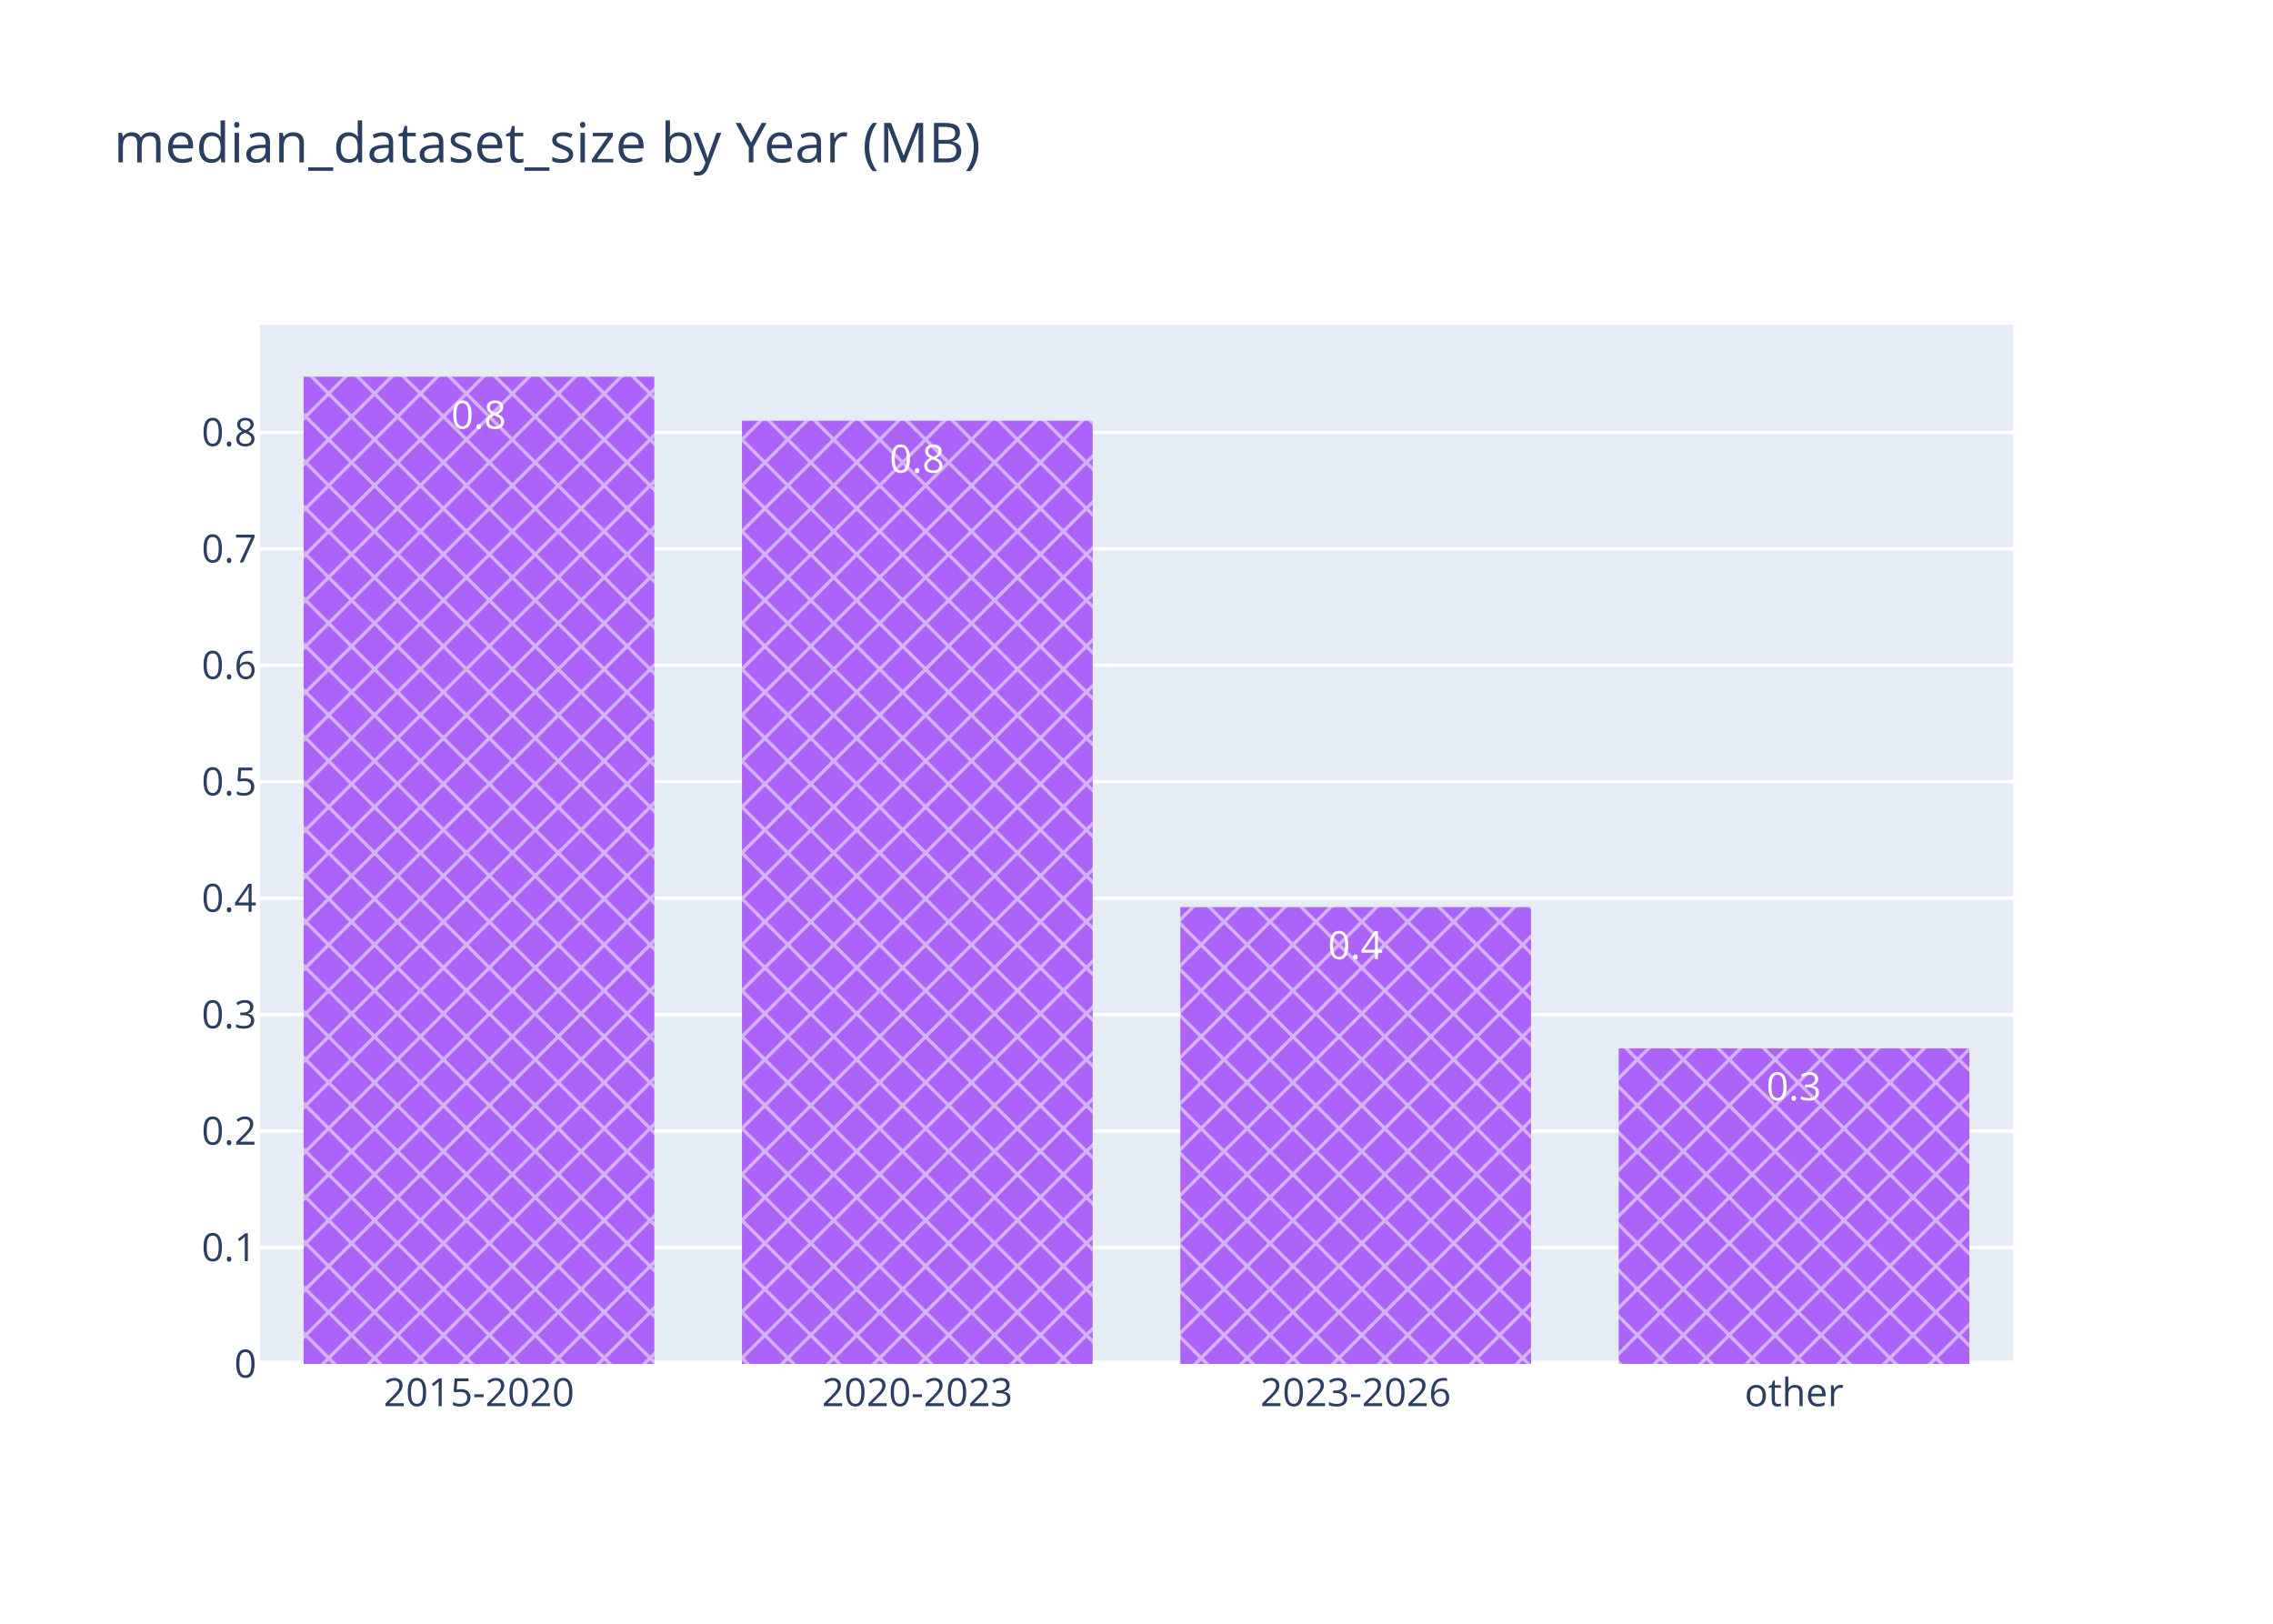
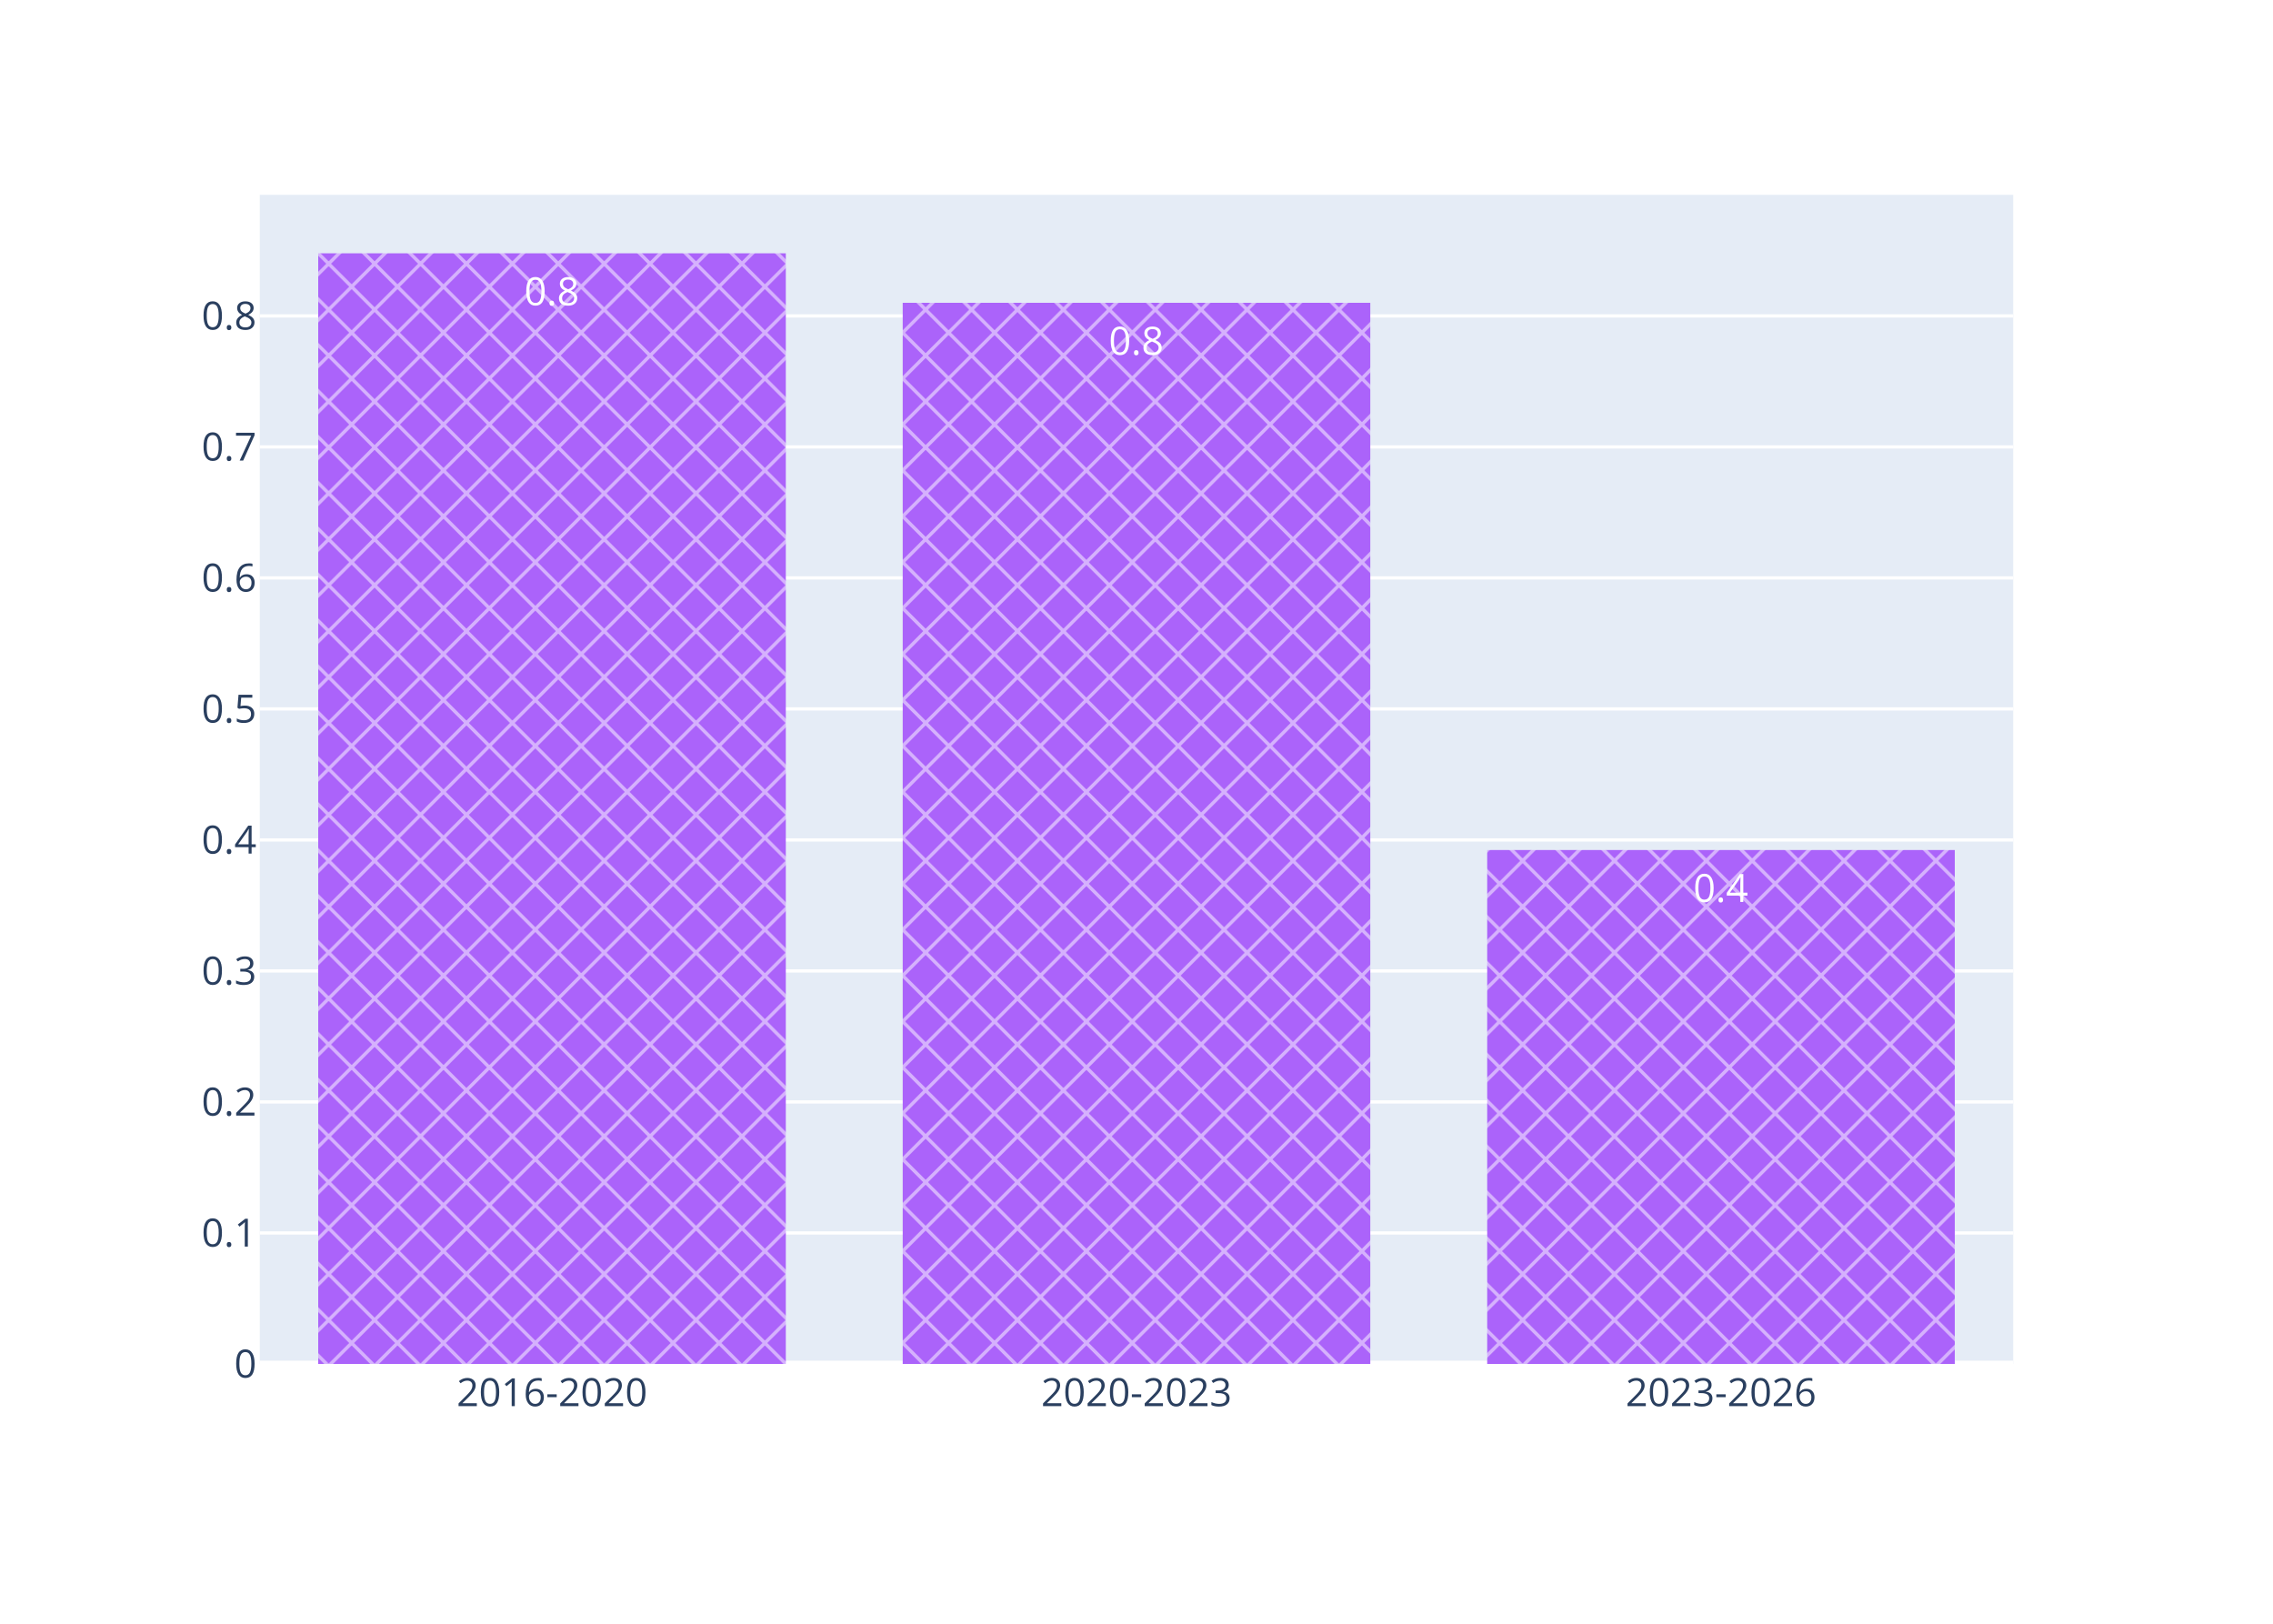
<svg xmlns="http://www.w3.org/2000/svg" class="main-svg" width="700" height="500" style="" viewBox="0 0 700 500">
  <rect x="0" y="0" width="700" height="500" style="fill: rgb(255, 255, 255); fill-opacity: 1;" />
-   <defs id="defs-6bab88">
+   <defs id="defs-3bcd69">
    <g class="clips">
-       <clipPath id="clip6bab88xyplot" class="plotclip">
-         <rect width="540" height="320" />
+       <clipPath id="clip3bcd69xyplot" class="plotclip">
+         <rect width="540" height="360" />
      </clipPath>
-       <clipPath class="axesclip" id="clip6bab88x">
+       <clipPath class="axesclip" id="clip3bcd69x">
        <rect x="80" y="0" width="540" height="500" />
      </clipPath>
-       <clipPath class="axesclip" id="clip6bab88y">
-         <rect x="0" y="100" width="700" height="320" />
+       <clipPath class="axesclip" id="clip3bcd69y">
+         <rect x="0" y="60" width="700" height="360" />
      </clipPath>
-       <clipPath class="axesclip" id="clip6bab88xy">
-         <rect x="80" y="100" width="540" height="320" />
+       <clipPath class="axesclip" id="clip3bcd69xy">
+         <rect x="80" y="60" width="540" height="360" />
      </clipPath>
    </g>
    <g class="gradients" />
    <g class="patterns">
-       <pattern id="p6bab88-cf7bc1" width="14.142px" height="14.142px" patternUnits="userSpaceOnUse" patternTransform="">
+       <pattern id="p3bcd69-a030c0" width="14.142px" height="14.142px" patternUnits="userSpaceOnUse" patternTransform="">
        <rect width="14.142px" height="14.142px" fill="rgb(171, 99, 250)" fill-opacity="1" />
        <path d="M-3.536,3.536l7.071,-7.071M0,14.142L14.142,0M10.607,17.678l7.071,-7.071M10.607,-3.536l7.071,7.071M0,0L14.142,14.142M-3.536,10.607l7.071,7.071" opacity="0.5" stroke="rgb(255, 255, 255)" stroke-width="1.056px" />
      </pattern>
    </g>
  </defs>
  <g class="bglayer">
-     <rect class="bg" x="80" y="100" width="540" height="320" style="fill: rgb(229, 236, 246); fill-opacity: 1; stroke-width: 0;" />
+     <rect class="bg" x="80" y="60" width="540" height="360" style="fill: rgb(229, 236, 246); fill-opacity: 1; stroke-width: 0;" />
  </g>
  <g class="layer-below">
    <g class="imagelayer" />
    <g class="shapelayer" />
  </g>
  <g class="cartesianlayer">
    <g class="subplot xy">
      <g class="layer-subplot">
        <g class="shapelayer" />
        <g class="imagelayer" />
      </g>
      <g class="minor-gridlayer">
        <g class="x" />
        <g class="y" />
      </g>
      <g class="gridlayer">
        <g class="x" />
        <g class="y">
-           <path class="ygrid crisp" transform="translate(0,384.14)" d="M80,0h540" style="stroke: rgb(255, 255, 255); stroke-opacity: 1; stroke-width: 1px;" />
-           <path class="ygrid crisp" transform="translate(0,348.28)" d="M80,0h540" style="stroke: rgb(255, 255, 255); stroke-opacity: 1; stroke-width: 1px;" />
-           <path class="ygrid crisp" transform="translate(0,312.43)" d="M80,0h540" style="stroke: rgb(255, 255, 255); stroke-opacity: 1; stroke-width: 1px;" />
-           <path class="ygrid crisp" transform="translate(0,276.57)" d="M80,0h540" style="stroke: rgb(255, 255, 255); stroke-opacity: 1; stroke-width: 1px;" />
-           <path class="ygrid crisp" transform="translate(0,240.71)" d="M80,0h540" style="stroke: rgb(255, 255, 255); stroke-opacity: 1; stroke-width: 1px;" />
-           <path class="ygrid crisp" transform="translate(0,204.85)" d="M80,0h540" style="stroke: rgb(255, 255, 255); stroke-opacity: 1; stroke-width: 1px;" />
-           <path class="ygrid crisp" transform="translate(0,169)" d="M80,0h540" style="stroke: rgb(255, 255, 255); stroke-opacity: 1; stroke-width: 1px;" />
-           <path class="ygrid crisp" transform="translate(0,133.14)" d="M80,0h540" style="stroke: rgb(255, 255, 255); stroke-opacity: 1; stroke-width: 1px;" />
+           <path class="ygrid crisp" transform="translate(0,379.66)" d="M80,0h540" style="stroke: rgb(255, 255, 255); stroke-opacity: 1; stroke-width: 1px;" />
+           <path class="ygrid crisp" transform="translate(0,339.32)" d="M80,0h540" style="stroke: rgb(255, 255, 255); stroke-opacity: 1; stroke-width: 1px;" />
+           <path class="ygrid crisp" transform="translate(0,298.98)" d="M80,0h540" style="stroke: rgb(255, 255, 255); stroke-opacity: 1; stroke-width: 1px;" />
+           <path class="ygrid crisp" transform="translate(0,258.64)" d="M80,0h540" style="stroke: rgb(255, 255, 255); stroke-opacity: 1; stroke-width: 1px;" />
+           <path class="ygrid crisp" transform="translate(0,218.3)" d="M80,0h540" style="stroke: rgb(255, 255, 255); stroke-opacity: 1; stroke-width: 1px;" />
+           <path class="ygrid crisp" transform="translate(0,177.96)" d="M80,0h540" style="stroke: rgb(255, 255, 255); stroke-opacity: 1; stroke-width: 1px;" />
+           <path class="ygrid crisp" transform="translate(0,137.62)" d="M80,0h540" style="stroke: rgb(255, 255, 255); stroke-opacity: 1; stroke-width: 1px;" />
+           <path class="ygrid crisp" transform="translate(0,97.28)" d="M80,0h540" style="stroke: rgb(255, 255, 255); stroke-opacity: 1; stroke-width: 1px;" />
        </g>
      </g>
      <g class="zerolinelayer">
        <path class="yzl zl crisp" transform="translate(0,420)" d="M80,0h540" style="stroke: rgb(255, 255, 255); stroke-opacity: 1; stroke-width: 2px;" />
      </g>
      <g class="layer-between">
        <g class="shapelayer" />
        <g class="imagelayer" />
      </g>
      <path class="xlines-below" />
      <path class="ylines-below" />
      <g class="overlines-below" />
      <g class="xaxislayer-below" />
      <g class="yaxislayer-below" />
      <g class="overaxes-below" />
      <g class="overplot">
-         <g class="xy" transform="translate(80,100)" clip-path="url(#clip6bab88xyplot)">
+         <g class="xy" transform="translate(80,60)" clip-path="url(#clip3bcd69xyplot)">
          <g class="barlayer mlayer">
            <g class="trace bars" style="opacity: 1;">
              <g class="points">
                <g class="point">
-                   <path d="M13.5,320V16H121.5V320Z" style="vector-effect: none; opacity: 1; stroke-width: 0px; fill: url('#p6bab88-cf7bc1');" class="pattern_filled" />
-                   <text class="bartext bartext-inside" text-anchor="middle" data-notex="1" x="0" y="0" style="font-family: 'Open Sans', verdana, arial, sans-serif; font-size: 12px; fill: rgb(255, 255, 255); fill-opacity: 1; white-space: pre;" transform="translate(67.43066,32)">0.8</text>
+                   <path d="M18,360V18H162V360Z" style="vector-effect: none; opacity: 1; stroke-width: 0px; fill: url('#p3bcd69-a030c0');" class="pattern_filled" />
+                   <text class="bartext bartext-inside" text-anchor="middle" data-notex="1" x="0" y="0" style="font-family: 'Open Sans', verdana, arial, sans-serif; font-size: 12px; fill: rgb(255, 255, 255); fill-opacity: 1; white-space: pre;" transform="translate(89.93066,34)">0.8</text>
                </g>
                <g class="point">
-                   <path d="M148.5,320V29.55H256.5V320Z" style="vector-effect: none; opacity: 1; stroke-width: 0px; fill: url('#p6bab88-cf7bc1');" class="pattern_filled" />
-                   <text class="bartext bartext-inside" text-anchor="middle" data-notex="1" x="0" y="0" style="font-family: 'Open Sans', verdana, arial, sans-serif; font-size: 12px; fill: rgb(255, 255, 255); fill-opacity: 1; white-space: pre;" transform="translate(202.4307,45.55)">0.8</text>
+                   <path d="M198,360V33.24H342V360Z" style="vector-effect: none; opacity: 1; stroke-width: 0px; fill: url('#p3bcd69-a030c0');" class="pattern_filled" />
+                   <text class="bartext bartext-inside" text-anchor="middle" data-notex="1" x="0" y="0" style="font-family: 'Open Sans', verdana, arial, sans-serif; font-size: 12px; fill: rgb(255, 255, 255); fill-opacity: 1; white-space: pre;" transform="translate(269.9307,49.24)">0.8</text>
                </g>
                <g class="point">
-                   <path d="M283.5,320V179.33H391.5V320Z" style="vector-effect: none; opacity: 1; stroke-width: 0px; fill: url('#p6bab88-cf7bc1');" class="pattern_filled" />
-                   <text class="bartext bartext-inside" text-anchor="middle" data-notex="1" x="0" y="0" style="font-family: 'Open Sans', verdana, arial, sans-serif; font-size: 12px; fill: rgb(255, 255, 255); fill-opacity: 1; white-space: pre;" transform="translate(337.4307,195.33)">0.4</text>
-                 </g>
-                 <g class="point">
-                   <path d="M418.5,320V222.82H526.5V320Z" style="vector-effect: none; opacity: 1; stroke-width: 0px; fill: url('#p6bab88-cf7bc1');" class="pattern_filled" />
-                   <text class="bartext bartext-inside" text-anchor="middle" data-notex="1" x="0" y="0" style="font-family: 'Open Sans', verdana, arial, sans-serif; font-size: 12px; fill: rgb(255, 255, 255); fill-opacity: 1; white-space: pre;" transform="translate(472.4307,238.82)">0.3</text>
+                   <path d="M378,360V201.75H522V360Z" style="vector-effect: none; opacity: 1; stroke-width: 0px; fill: url('#p3bcd69-a030c0');" class="pattern_filled" />
+                   <text class="bartext bartext-inside" text-anchor="middle" data-notex="1" x="0" y="0" style="font-family: 'Open Sans', verdana, arial, sans-serif; font-size: 12px; fill: rgb(255, 255, 255); fill-opacity: 1; white-space: pre;" transform="translate(449.9307,217.75)">0.4</text>
                </g>
              </g>
            </g>
          </g>
        </g>
      </g>
      <g class="zerolinelayer-above" />
      <path class="xlines-above crisp" d="M0,0" style="fill: none;" />
      <path class="ylines-above crisp" d="M0,0" style="fill: none;" />
      <g class="overlines-above" />
      <g class="xaxislayer-above">
        <g class="xtick">
-           <text text-anchor="middle" x="0" y="433" transform="translate(147.5,0)" style="font-family: 'Open Sans', verdana, arial, sans-serif; font-size: 12px; fill: rgb(42, 63, 95); fill-opacity: 1; white-space: pre;">2015-2020</text>
+           <text text-anchor="middle" x="0" y="433" transform="translate(170,0)" style="font-family: 'Open Sans', verdana, arial, sans-serif; font-size: 12px; fill: rgb(42, 63, 95); fill-opacity: 1; white-space: pre;">2016-2020</text>
        </g>
        <g class="xtick">
-           <text text-anchor="middle" x="0" y="433" transform="translate(282.5,0)" style="font-family: 'Open Sans', verdana, arial, sans-serif; font-size: 12px; fill: rgb(42, 63, 95); fill-opacity: 1; white-space: pre;">2020-2023</text>
+           <text text-anchor="middle" x="0" y="433" transform="translate(350,0)" style="font-family: 'Open Sans', verdana, arial, sans-serif; font-size: 12px; fill: rgb(42, 63, 95); fill-opacity: 1; white-space: pre;">2020-2023</text>
        </g>
        <g class="xtick">
-           <text text-anchor="middle" x="0" y="433" transform="translate(417.5,0)" style="font-family: 'Open Sans', verdana, arial, sans-serif; font-size: 12px; fill: rgb(42, 63, 95); fill-opacity: 1; white-space: pre;">2023-2026</text>
-         </g>
-         <g class="xtick">
-           <text text-anchor="middle" x="0" y="433" transform="translate(552.5,0)" style="font-family: 'Open Sans', verdana, arial, sans-serif; font-size: 12px; fill: rgb(42, 63, 95); fill-opacity: 1; white-space: pre;">other</text>
+           <text text-anchor="middle" x="0" y="433" transform="translate(530,0)" style="font-family: 'Open Sans', verdana, arial, sans-serif; font-size: 12px; fill: rgb(42, 63, 95); fill-opacity: 1; white-space: pre;">2023-2026</text>
        </g>
      </g>
      <g class="yaxislayer-above">
        <g class="ytick">
          <text text-anchor="end" x="79" y="4.2" transform="translate(0,420)" style="font-family: 'Open Sans', verdana, arial, sans-serif; font-size: 12px; fill: rgb(42, 63, 95); fill-opacity: 1; white-space: pre;">0</text>
        </g>
        <g class="ytick">
-           <text text-anchor="end" x="79" y="4.2" style="font-family: 'Open Sans', verdana, arial, sans-serif; font-size: 12px; fill: rgb(42, 63, 95); fill-opacity: 1; white-space: pre;" transform="translate(0,384.14)">0.1</text>
+           <text text-anchor="end" x="79" y="4.2" style="font-family: 'Open Sans', verdana, arial, sans-serif; font-size: 12px; fill: rgb(42, 63, 95); fill-opacity: 1; white-space: pre;" transform="translate(0,379.66)">0.1</text>
        </g>
        <g class="ytick">
-           <text text-anchor="end" x="79" y="4.2" style="font-family: 'Open Sans', verdana, arial, sans-serif; font-size: 12px; fill: rgb(42, 63, 95); fill-opacity: 1; white-space: pre;" transform="translate(0,348.28)">0.2</text>
+           <text text-anchor="end" x="79" y="4.2" style="font-family: 'Open Sans', verdana, arial, sans-serif; font-size: 12px; fill: rgb(42, 63, 95); fill-opacity: 1; white-space: pre;" transform="translate(0,339.32)">0.2</text>
        </g>
        <g class="ytick">
-           <text text-anchor="end" x="79" y="4.2" style="font-family: 'Open Sans', verdana, arial, sans-serif; font-size: 12px; fill: rgb(42, 63, 95); fill-opacity: 1; white-space: pre;" transform="translate(0,312.43)">0.3</text>
+           <text text-anchor="end" x="79" y="4.2" style="font-family: 'Open Sans', verdana, arial, sans-serif; font-size: 12px; fill: rgb(42, 63, 95); fill-opacity: 1; white-space: pre;" transform="translate(0,298.98)">0.3</text>
        </g>
        <g class="ytick">
-           <text text-anchor="end" x="79" y="4.2" style="font-family: 'Open Sans', verdana, arial, sans-serif; font-size: 12px; fill: rgb(42, 63, 95); fill-opacity: 1; white-space: pre;" transform="translate(0,276.57)">0.4</text>
+           <text text-anchor="end" x="79" y="4.2" style="font-family: 'Open Sans', verdana, arial, sans-serif; font-size: 12px; fill: rgb(42, 63, 95); fill-opacity: 1; white-space: pre;" transform="translate(0,258.64)">0.4</text>
        </g>
        <g class="ytick">
-           <text text-anchor="end" x="79" y="4.2" style="font-family: 'Open Sans', verdana, arial, sans-serif; font-size: 12px; fill: rgb(42, 63, 95); fill-opacity: 1; white-space: pre;" transform="translate(0,240.71)">0.5</text>
+           <text text-anchor="end" x="79" y="4.2" style="font-family: 'Open Sans', verdana, arial, sans-serif; font-size: 12px; fill: rgb(42, 63, 95); fill-opacity: 1; white-space: pre;" transform="translate(0,218.3)">0.5</text>
        </g>
        <g class="ytick">
-           <text text-anchor="end" x="79" y="4.2" style="font-family: 'Open Sans', verdana, arial, sans-serif; font-size: 12px; fill: rgb(42, 63, 95); fill-opacity: 1; white-space: pre;" transform="translate(0,204.85)">0.6</text>
+           <text text-anchor="end" x="79" y="4.2" style="font-family: 'Open Sans', verdana, arial, sans-serif; font-size: 12px; fill: rgb(42, 63, 95); fill-opacity: 1; white-space: pre;" transform="translate(0,177.96)">0.6</text>
        </g>
        <g class="ytick">
-           <text text-anchor="end" x="79" y="4.2" style="font-family: 'Open Sans', verdana, arial, sans-serif; font-size: 12px; fill: rgb(42, 63, 95); fill-opacity: 1; white-space: pre;" transform="translate(0,169)">0.7</text>
+           <text text-anchor="end" x="79" y="4.2" style="font-family: 'Open Sans', verdana, arial, sans-serif; font-size: 12px; fill: rgb(42, 63, 95); fill-opacity: 1; white-space: pre;" transform="translate(0,137.62)">0.7</text>
        </g>
        <g class="ytick">
-           <text text-anchor="end" x="79" y="4.2" style="font-family: 'Open Sans', verdana, arial, sans-serif; font-size: 12px; fill: rgb(42, 63, 95); fill-opacity: 1; white-space: pre;" transform="translate(0,133.14)">0.8</text>
+           <text text-anchor="end" x="79" y="4.2" style="font-family: 'Open Sans', verdana, arial, sans-serif; font-size: 12px; fill: rgb(42, 63, 95); fill-opacity: 1; white-space: pre;" transform="translate(0,97.28)">0.8</text>
        </g>
      </g>
      <g class="overaxes-above" />
    </g>
  </g>
  <g class="polarlayer" />
  <g class="smithlayer" />
  <g class="ternarylayer" />
  <g class="geolayer" />
  <g class="funnelarealayer" />
  <g class="pielayer" />
  <g class="iciclelayer" />
  <g class="treemaplayer" />
  <g class="sunburstlayer" />
  <g class="glimages" />
-   <defs id="topdefs-6bab88">
+   <defs id="topdefs-3bcd69">
    <g class="clips" />
  </defs>
  <g class="layer-above">
    <g class="imagelayer" />
    <g class="shapelayer" />
  </g>
  <g class="infolayer">
-     <g class="g-gtitle">
-       <text class="gtitle" x="35" y="50" text-anchor="start" dy="0em" style="opacity: 1; font-family: 'Open Sans', verdana, arial, sans-serif; font-size: 17px; fill: rgb(42, 63, 95); fill-opacity: 1; white-space: pre;">median_dataset_size by Year (MB)</text>
-     </g>
+     <g class="g-gtitle" />
    <g class="g-xtitle" />
    <g class="g-ytitle" />
  </g>
</svg>
